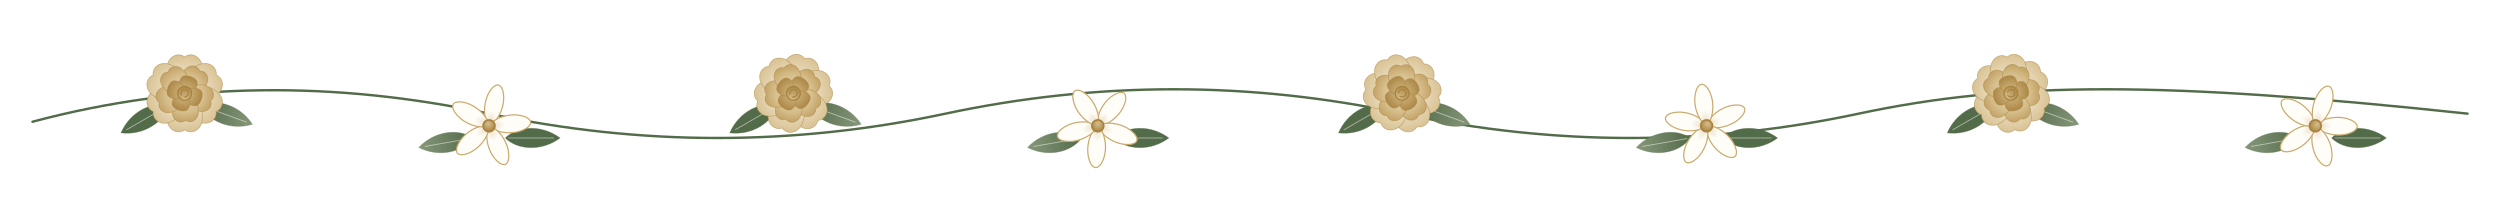
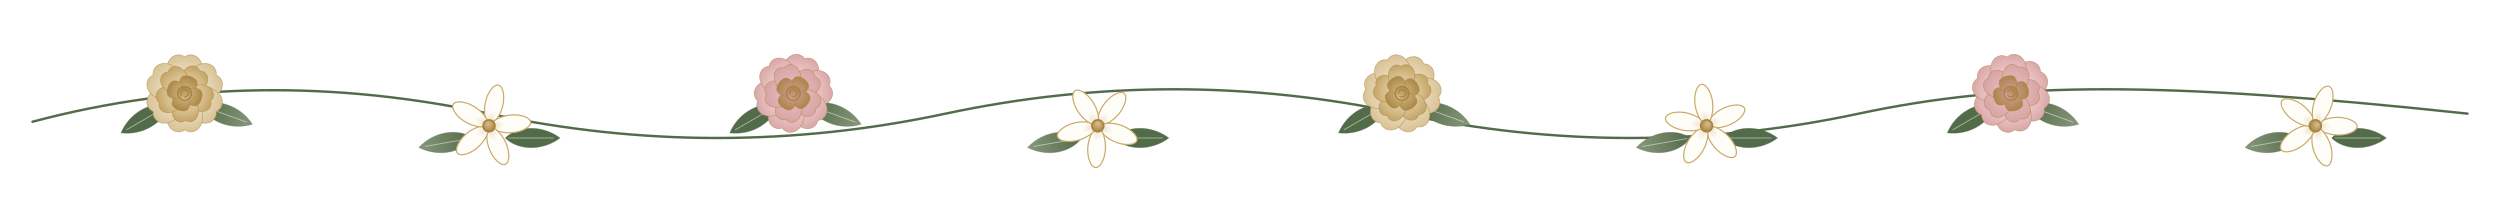
<svg xmlns="http://www.w3.org/2000/svg" viewBox="-16 -16 1232 108" width="1232" height="108">
  <style>.p{transform-origin:50% 100%;stroke:#a8823f;stroke-opacity:.55}.j{stroke:#c9a96a;stroke-opacity:1;stroke-width:.7}.l{transform-origin:0 50%}.v{stroke:#526b49;stroke-width:.5;stroke-opacity:.35}.r{fill:none;stroke:#fffdf8;stroke-width:.6;stroke-opacity:.5}.s{fill:none;stroke:#526b49;stroke-linecap:round}.f{stroke:#a8823f}</style>
  <defs>
    <radialGradient id="ro" cx="50%" cy="100%" r="110%">
      <stop offset="0" stop-color="#fffdf8" />
      <stop offset=".55" stop-color="#e7d8b8" />
      <stop offset="1" stop-color="#d6be8c" />
    </radialGradient>
    <radialGradient id="rm" cx="50%" cy="100%" r="110%">
      <stop offset="0" stop-color="#e7d8b8" />
      <stop offset=".6" stop-color="#d6be8c" />
      <stop offset="1" stop-color="#bf9d5d" />
    </radialGradient>
    <radialGradient id="ri" cx="50%" cy="100%" r="110%">
      <stop offset="0" stop-color="#d6be8c" />
+       <stop offset="1" stop-color="#a8823f" />
+     </radialGradient>
+     <radialGradient id="bo" cx="50%" cy="100%" r="110%">
+       <stop offset="0" stop-color="#f8eae6" />
+       <stop offset=".55" stop-color="#ecc6c4" />
+       <stop offset="1" stop-color="#d6a0a3" />
+     </radialGradient>
+     <radialGradient id="bm" cx="50%" cy="100%" r="110%">
+       <stop offset="0" stop-color="#ecc6c4" />
+       <stop offset="1" stop-color="#d6a0a3" />
+     </radialGradient>
+     <radialGradient id="bi" cx="50%" cy="100%" r="110%">
+       <stop offset="0" stop-color="#d6a0a3" />
      <stop offset="1" stop-color="#a8823f" />
    </radialGradient>
    <radialGradient id="ja" cx="50%" cy="100%" r="110%">
      <stop offset="0" stop-color="#e7d8b8" />
      <stop offset=".35" stop-color="#fffdf8" />
      <stop offset="1" stop-color="#fffdf8" />
    </radialGradient>
    <radialGradient id="go" cx="40%" cy="35%" r="70%">
      <stop offset="0" stop-color="#d6be8c" />
      <stop offset="1" stop-color="#a8823f" />
    </radialGradient>
    <linearGradient id="le">
      <stop offset="0" stop-color="#526b49" />
      <stop offset="1" stop-color="#87977a" />
    </linearGradient>
    <linearGradient id="ld">
      <stop offset="0" stop-color="#526b49" />
      <stop offset="1" stop-color="#526b49" />
    </linearGradient>
  </defs>
  <path class="s" style="--d:0s" d="M0 44C75 24 150 24 225 40S375 56 450 40S600 24 675 40S825 56 900 40S1050 24 1200 40" pathLength="1" stroke-width="1.2" />
  <g transform="translate(67 36) rotate(150) scale(0.75)">
    <path class="l v" style="--d:0.1s" d="M0 0C8-8 24-9 36 0C24 9 8 8 0 0Z" fill="url(#ld)" />
    <path class="l r" style="--d:0.2s" d="M2 0H32" />
  </g>
  <g transform="translate(83 36) rotate(20) scale(0.75)">
    <path class="l v" style="--d:0.15s" d="M0 0C8-8 24-9 36 0C24 9 8 8 0 0Z" fill="url(#le)" />
    <path class="l r" style="--d:0.25s" d="M2 0H32" />
  </g>
  <g transform="translate(75 30) scale(0.62)">
    <g transform="rotate(0) scale(1)">
      <path class="p" style="--d:0.5s" d="M0 0C-11-3-17-15-13-25C-10-31-4-32 0-29C4-32 10-31 13-25C17-15 11-3 0 0Z" fill="url(#ro)" stroke-width="0.6" />
    </g>
    <g transform="rotate(60) scale(1)">
      <path class="p" style="--d:0.54s" d="M0 0C-11-3-17-15-13-25C-10-31-4-32 0-29C4-32 10-31 13-25C17-15 11-3 0 0Z" fill="url(#ro)" stroke-width="0.6" />
    </g>
    <g transform="rotate(120) scale(1)">
      <path class="p" style="--d:0.58s" d="M0 0C-11-3-17-15-13-25C-10-31-4-32 0-29C4-32 10-31 13-25C17-15 11-3 0 0Z" fill="url(#ro)" stroke-width="0.6" />
    </g>
    <g transform="rotate(180) scale(1)">
      <path class="p" style="--d:0.62s" d="M0 0C-11-3-17-15-13-25C-10-31-4-32 0-29C4-32 10-31 13-25C17-15 11-3 0 0Z" fill="url(#ro)" stroke-width="0.6" />
    </g>
    <g transform="rotate(240) scale(1)">
      <path class="p" style="--d:0.66s" d="M0 0C-11-3-17-15-13-25C-10-31-4-32 0-29C4-32 10-31 13-25C17-15 11-3 0 0Z" fill="url(#ro)" stroke-width="0.6" />
    </g>
    <g transform="rotate(300) scale(1)">
      <path class="p" style="--d:0.7s" d="M0 0C-11-3-17-15-13-25C-10-31-4-32 0-29C4-32 10-31 13-25C17-15 11-3 0 0Z" fill="url(#ro)" stroke-width="0.6" />
    </g>
    <g transform="rotate(34) scale(0.74)">
      <path class="p" style="--d:0.36s" d="M0 0C-11-3-17-15-13-25C-10-31-4-32 0-29C4-32 10-31 13-25C17-15 11-3 0 0Z" fill="url(#rm)" stroke-width="0.81" />
    </g>
    <g transform="rotate(106) scale(0.74)">
      <path class="p" style="--d:0.4s" d="M0 0C-11-3-17-15-13-25C-10-31-4-32 0-29C4-32 10-31 13-25C17-15 11-3 0 0Z" fill="url(#rm)" stroke-width="0.81" />
    </g>
    <g transform="rotate(178) scale(0.74)">
      <path class="p" style="--d:0.44s" d="M0 0C-11-3-17-15-13-25C-10-31-4-32 0-29C4-32 10-31 13-25C17-15 11-3 0 0Z" fill="url(#rm)" stroke-width="0.81" />
    </g>
    <g transform="rotate(250) scale(0.74)">
      <path class="p" style="--d:0.48s" d="M0 0C-11-3-17-15-13-25C-10-31-4-32 0-29C4-32 10-31 13-25C17-15 11-3 0 0Z" fill="url(#rm)" stroke-width="0.81" />
    </g>
    <g transform="rotate(322) scale(0.74)">
      <path class="p" style="--d:0.52s" d="M0 0C-11-3-17-15-13-25C-10-31-4-32 0-29C4-32 10-31 13-25C17-15 11-3 0 0Z" fill="url(#rm)" stroke-width="0.81" />
    </g>
    <g transform="rotate(20) scale(0.62)">
      <path class="p" style="--d:0.24s" d="M0 0C-9-2-14-12-10-19C-7-24 7-24 10-19C14-12 9-2 0 0Z" fill="url(#ri)" stroke-width="0.97" />
    </g>
    <g transform="rotate(110) scale(0.62)">
      <path class="p" style="--d:0.28s" d="M0 0C-9-2-14-12-10-19C-7-24 7-24 10-19C14-12 9-2 0 0Z" fill="url(#ri)" stroke-width="0.97" />
    </g>
    <g transform="rotate(200) scale(0.62)">
      <path class="p" style="--d:0.32s" d="M0 0C-9-2-14-12-10-19C-7-24 7-24 10-19C14-12 9-2 0 0Z" fill="url(#ri)" stroke-width="0.97" />
    </g>
    <g transform="rotate(290) scale(0.62)">
      <path class="p" style="--d:0.36s" d="M0 0C-9-2-14-12-10-19C-7-24 7-24 10-19C14-12 9-2 0 0Z" fill="url(#ri)" stroke-width="0.97" />
    </g>
    <circle class="f" style="--d:0.2s" r="5.5" fill="url(#ri)" />
    <path class="f" style="--d:0.3s" d="M-2.5 1.5c-1.5-3 1.5-5.5 4-4s1.5 5-1.5 5.5" fill="none" stroke-width=".9" stroke-linecap="round" />
  </g>
  <g transform="translate(217 52) rotate(170) scale(0.75)">
    <path class="l v" style="--d:0.22s" d="M0 0C8-8 24-9 36 0C24 9 8 8 0 0Z" fill="url(#le)" />
    <path class="l r" style="--d:0.32s" d="M2 0H32" />
  </g>
  <g transform="translate(233 52) scale(0.75)">
    <path class="l v" style="--d:0.27s" d="M0 0C8-8 24-9 36 0C24 9 8 8 0 0Z" fill="url(#ld)" />
    <path class="l r" style="--d:0.37s" d="M2 0H32" />
  </g>
  <g transform="translate(225 46) rotate(13) scale(0.85)">
    <g transform="rotate(0)">
      <path class="p j" style="--d:0.32s" d="M0 0C-5-4-7-15-3-22C-1-25 1-25 3-22C7-15 5-4 0 0Z" fill="url(#ja)" />
    </g>
    <g transform="rotate(72)">
      <path class="p j" style="--d:0.37s" d="M0 0C-5-4-7-15-3-22C-1-25 1-25 3-22C7-15 5-4 0 0Z" fill="url(#ja)" />
    </g>
    <g transform="rotate(144)">
      <path class="p j" style="--d:0.42s" d="M0 0C-5-4-7-15-3-22C-1-25 1-25 3-22C7-15 5-4 0 0Z" fill="url(#ja)" />
    </g>
    <g transform="rotate(216)">
      <path class="p j" style="--d:0.47s" d="M0 0C-5-4-7-15-3-22C-1-25 1-25 3-22C7-15 5-4 0 0Z" fill="url(#ja)" />
    </g>
    <g transform="rotate(288)">
      <path class="p j" style="--d:0.52s" d="M0 0C-5-4-7-15-3-22C-1-25 1-25 3-22C7-15 5-4 0 0Z" fill="url(#ja)" />
    </g>
    <circle class="f" style="--d:0.62s" r="3.4" fill="url(#go)" />
  </g>
  <g transform="translate(367 36) rotate(150) scale(0.75)">
    <path class="l v" style="--d:0.34s" d="M0 0C8-8 24-9 36 0C24 9 8 8 0 0Z" fill="url(#ld)" />
    <path class="l r" style="--d:0.44s" d="M2 0H32" />
  </g>
  <g transform="translate(383 36) rotate(20) scale(0.75)">
    <path class="l v" style="--d:0.39s" d="M0 0C8-8 24-9 36 0C24 9 8 8 0 0Z" fill="url(#le)" />
    <path class="l r" style="--d:0.49s" d="M2 0H32" />
  </g>
  <g transform="translate(375 30) rotate(18) scale(0.62)">
    <g transform="rotate(0) scale(1)">
-       <path class="p" style="--d:0.74s" d="M0 0C-11-3-17-15-13-25C-10-31-4-32 0-29C4-32 10-31 13-25C17-15 11-3 0 0Z" fill="url(#ro)" stroke-width="0.6" />
+       <path class="p" style="--d:0.74s" d="M0 0C-11-3-17-15-13-25C-10-31-4-32 0-29C4-32 10-31 13-25C17-15 11-3 0 0Z" fill="url(#bo)" stroke-width="0.6" />
    </g>
    <g transform="rotate(60) scale(1)">
-       <path class="p" style="--d:0.78s" d="M0 0C-11-3-17-15-13-25C-10-31-4-32 0-29C4-32 10-31 13-25C17-15 11-3 0 0Z" fill="url(#ro)" stroke-width="0.6" />
+       <path class="p" style="--d:0.78s" d="M0 0C-11-3-17-15-13-25C-10-31-4-32 0-29C4-32 10-31 13-25C17-15 11-3 0 0Z" fill="url(#bo)" stroke-width="0.6" />
    </g>
    <g transform="rotate(120) scale(1)">
-       <path class="p" style="--d:0.82s" d="M0 0C-11-3-17-15-13-25C-10-31-4-32 0-29C4-32 10-31 13-25C17-15 11-3 0 0Z" fill="url(#ro)" stroke-width="0.6" />
+       <path class="p" style="--d:0.82s" d="M0 0C-11-3-17-15-13-25C-10-31-4-32 0-29C4-32 10-31 13-25C17-15 11-3 0 0Z" fill="url(#bo)" stroke-width="0.6" />
    </g>
    <g transform="rotate(180) scale(1)">
-       <path class="p" style="--d:0.86s" d="M0 0C-11-3-17-15-13-25C-10-31-4-32 0-29C4-32 10-31 13-25C17-15 11-3 0 0Z" fill="url(#ro)" stroke-width="0.6" />
+       <path class="p" style="--d:0.86s" d="M0 0C-11-3-17-15-13-25C-10-31-4-32 0-29C4-32 10-31 13-25C17-15 11-3 0 0Z" fill="url(#bo)" stroke-width="0.6" />
    </g>
    <g transform="rotate(240) scale(1)">
-       <path class="p" style="--d:0.9s" d="M0 0C-11-3-17-15-13-25C-10-31-4-32 0-29C4-32 10-31 13-25C17-15 11-3 0 0Z" fill="url(#ro)" stroke-width="0.6" />
+       <path class="p" style="--d:0.9s" d="M0 0C-11-3-17-15-13-25C-10-31-4-32 0-29C4-32 10-31 13-25C17-15 11-3 0 0Z" fill="url(#bo)" stroke-width="0.6" />
    </g>
    <g transform="rotate(300) scale(1)">
-       <path class="p" style="--d:0.94s" d="M0 0C-11-3-17-15-13-25C-10-31-4-32 0-29C4-32 10-31 13-25C17-15 11-3 0 0Z" fill="url(#ro)" stroke-width="0.6" />
+       <path class="p" style="--d:0.94s" d="M0 0C-11-3-17-15-13-25C-10-31-4-32 0-29C4-32 10-31 13-25C17-15 11-3 0 0Z" fill="url(#bo)" stroke-width="0.6" />
    </g>
    <g transform="rotate(34) scale(0.74)">
-       <path class="p" style="--d:0.6s" d="M0 0C-11-3-17-15-13-25C-10-31-4-32 0-29C4-32 10-31 13-25C17-15 11-3 0 0Z" fill="url(#rm)" stroke-width="0.81" />
+       <path class="p" style="--d:0.6s" d="M0 0C-11-3-17-15-13-25C-10-31-4-32 0-29C4-32 10-31 13-25C17-15 11-3 0 0Z" fill="url(#bm)" stroke-width="0.81" />
    </g>
    <g transform="rotate(106) scale(0.74)">
-       <path class="p" style="--d:0.64s" d="M0 0C-11-3-17-15-13-25C-10-31-4-32 0-29C4-32 10-31 13-25C17-15 11-3 0 0Z" fill="url(#rm)" stroke-width="0.81" />
+       <path class="p" style="--d:0.64s" d="M0 0C-11-3-17-15-13-25C-10-31-4-32 0-29C4-32 10-31 13-25C17-15 11-3 0 0Z" fill="url(#bm)" stroke-width="0.81" />
    </g>
    <g transform="rotate(178) scale(0.74)">
-       <path class="p" style="--d:0.68s" d="M0 0C-11-3-17-15-13-25C-10-31-4-32 0-29C4-32 10-31 13-25C17-15 11-3 0 0Z" fill="url(#rm)" stroke-width="0.81" />
+       <path class="p" style="--d:0.68s" d="M0 0C-11-3-17-15-13-25C-10-31-4-32 0-29C4-32 10-31 13-25C17-15 11-3 0 0Z" fill="url(#bm)" stroke-width="0.81" />
    </g>
    <g transform="rotate(250) scale(0.74)">
-       <path class="p" style="--d:0.72s" d="M0 0C-11-3-17-15-13-25C-10-31-4-32 0-29C4-32 10-31 13-25C17-15 11-3 0 0Z" fill="url(#rm)" stroke-width="0.81" />
+       <path class="p" style="--d:0.72s" d="M0 0C-11-3-17-15-13-25C-10-31-4-32 0-29C4-32 10-31 13-25C17-15 11-3 0 0Z" fill="url(#bm)" stroke-width="0.81" />
    </g>
    <g transform="rotate(322) scale(0.74)">
-       <path class="p" style="--d:0.76s" d="M0 0C-11-3-17-15-13-25C-10-31-4-32 0-29C4-32 10-31 13-25C17-15 11-3 0 0Z" fill="url(#rm)" stroke-width="0.81" />
+       <path class="p" style="--d:0.76s" d="M0 0C-11-3-17-15-13-25C-10-31-4-32 0-29C4-32 10-31 13-25C17-15 11-3 0 0Z" fill="url(#bm)" stroke-width="0.81" />
    </g>
    <g transform="rotate(20) scale(0.62)">
-       <path class="p" style="--d:0.48s" d="M0 0C-9-2-14-12-10-19C-7-24 7-24 10-19C14-12 9-2 0 0Z" fill="url(#ri)" stroke-width="0.97" />
+       <path class="p" style="--d:0.48s" d="M0 0C-9-2-14-12-10-19C-7-24 7-24 10-19C14-12 9-2 0 0Z" fill="url(#bi)" stroke-width="0.97" />
    </g>
    <g transform="rotate(110) scale(0.62)">
-       <path class="p" style="--d:0.52s" d="M0 0C-9-2-14-12-10-19C-7-24 7-24 10-19C14-12 9-2 0 0Z" fill="url(#ri)" stroke-width="0.97" />
+       <path class="p" style="--d:0.52s" d="M0 0C-9-2-14-12-10-19C-7-24 7-24 10-19C14-12 9-2 0 0Z" fill="url(#bi)" stroke-width="0.97" />
    </g>
    <g transform="rotate(200) scale(0.62)">
-       <path class="p" style="--d:0.56s" d="M0 0C-9-2-14-12-10-19C-7-24 7-24 10-19C14-12 9-2 0 0Z" fill="url(#ri)" stroke-width="0.97" />
+       <path class="p" style="--d:0.56s" d="M0 0C-9-2-14-12-10-19C-7-24 7-24 10-19C14-12 9-2 0 0Z" fill="url(#bi)" stroke-width="0.97" />
    </g>
    <g transform="rotate(290) scale(0.62)">
-       <path class="p" style="--d:0.6s" d="M0 0C-9-2-14-12-10-19C-7-24 7-24 10-19C14-12 9-2 0 0Z" fill="url(#ri)" stroke-width="0.97" />
-     </g>
-     <circle class="f" style="--d:0.44s" r="5.5" fill="url(#ri)" />
+       <path class="p" style="--d:0.6s" d="M0 0C-9-2-14-12-10-19C-7-24 7-24 10-19C14-12 9-2 0 0Z" fill="url(#bi)" stroke-width="0.97" />
+     </g>
+     <circle class="f" style="--d:0.44s" r="5.5" fill="url(#bi)" />
    <path class="f" style="--d:0.54s" d="M-2.5 1.5c-1.5-3 1.5-5.5 4-4s1.5 5-1.5 5.5" fill="none" stroke-width=".9" stroke-linecap="round" />
  </g>
  <g transform="translate(517 52) rotate(170) scale(0.75)">
    <path class="l v" style="--d:0.46s" d="M0 0C8-8 24-9 36 0C24 9 8 8 0 0Z" fill="url(#le)" />
    <path class="l r" style="--d:0.56s" d="M2 0H32" />
  </g>
  <g transform="translate(533 52) scale(0.75)">
    <path class="l v" style="--d:0.51s" d="M0 0C8-8 24-9 36 0C24 9 8 8 0 0Z" fill="url(#ld)" />
    <path class="l r" style="--d:0.61s" d="M2 0H32" />
  </g>
  <g transform="translate(525 46) rotate(39) scale(0.85)">
    <g transform="rotate(0)">
      <path class="p j" style="--d:0.56s" d="M0 0C-5-4-7-15-3-22C-1-25 1-25 3-22C7-15 5-4 0 0Z" fill="url(#ja)" />
    </g>
    <g transform="rotate(72)">
      <path class="p j" style="--d:0.61s" d="M0 0C-5-4-7-15-3-22C-1-25 1-25 3-22C7-15 5-4 0 0Z" fill="url(#ja)" />
    </g>
    <g transform="rotate(144)">
      <path class="p j" style="--d:0.66s" d="M0 0C-5-4-7-15-3-22C-1-25 1-25 3-22C7-15 5-4 0 0Z" fill="url(#ja)" />
    </g>
    <g transform="rotate(216)">
      <path class="p j" style="--d:0.71s" d="M0 0C-5-4-7-15-3-22C-1-25 1-25 3-22C7-15 5-4 0 0Z" fill="url(#ja)" />
    </g>
    <g transform="rotate(288)">
      <path class="p j" style="--d:0.76s" d="M0 0C-5-4-7-15-3-22C-1-25 1-25 3-22C7-15 5-4 0 0Z" fill="url(#ja)" />
    </g>
    <circle class="f" style="--d:0.86s" r="3.4" fill="url(#go)" />
  </g>
  <g transform="translate(667 36) rotate(150) scale(0.75)">
    <path class="l v" style="--d:0.58s" d="M0 0C8-8 24-9 36 0C24 9 8 8 0 0Z" fill="url(#ld)" />
    <path class="l r" style="--d:0.68s" d="M2 0H32" />
  </g>
  <g transform="translate(683 36) rotate(20) scale(0.75)">
    <path class="l v" style="--d:0.63s" d="M0 0C8-8 24-9 36 0C24 9 8 8 0 0Z" fill="url(#le)" />
    <path class="l r" style="--d:0.73s" d="M2 0H32" />
  </g>
  <g transform="translate(675 30) rotate(36) scale(0.62)">
    <g transform="rotate(0) scale(1)">
      <path class="p" style="--d:0.98s" d="M0 0C-11-3-17-15-13-25C-10-31-4-32 0-29C4-32 10-31 13-25C17-15 11-3 0 0Z" fill="url(#ro)" stroke-width="0.6" />
    </g>
    <g transform="rotate(60) scale(1)">
      <path class="p" style="--d:1.02s" d="M0 0C-11-3-17-15-13-25C-10-31-4-32 0-29C4-32 10-31 13-25C17-15 11-3 0 0Z" fill="url(#ro)" stroke-width="0.6" />
    </g>
    <g transform="rotate(120) scale(1)">
      <path class="p" style="--d:1.06s" d="M0 0C-11-3-17-15-13-25C-10-31-4-32 0-29C4-32 10-31 13-25C17-15 11-3 0 0Z" fill="url(#ro)" stroke-width="0.6" />
    </g>
    <g transform="rotate(180) scale(1)">
      <path class="p" style="--d:1.1s" d="M0 0C-11-3-17-15-13-25C-10-31-4-32 0-29C4-32 10-31 13-25C17-15 11-3 0 0Z" fill="url(#ro)" stroke-width="0.6" />
    </g>
    <g transform="rotate(240) scale(1)">
      <path class="p" style="--d:1.14s" d="M0 0C-11-3-17-15-13-25C-10-31-4-32 0-29C4-32 10-31 13-25C17-15 11-3 0 0Z" fill="url(#ro)" stroke-width="0.6" />
    </g>
    <g transform="rotate(300) scale(1)">
      <path class="p" style="--d:1.18s" d="M0 0C-11-3-17-15-13-25C-10-31-4-32 0-29C4-32 10-31 13-25C17-15 11-3 0 0Z" fill="url(#ro)" stroke-width="0.6" />
    </g>
    <g transform="rotate(34) scale(0.74)">
      <path class="p" style="--d:0.84s" d="M0 0C-11-3-17-15-13-25C-10-31-4-32 0-29C4-32 10-31 13-25C17-15 11-3 0 0Z" fill="url(#rm)" stroke-width="0.81" />
    </g>
    <g transform="rotate(106) scale(0.74)">
      <path class="p" style="--d:0.88s" d="M0 0C-11-3-17-15-13-25C-10-31-4-32 0-29C4-32 10-31 13-25C17-15 11-3 0 0Z" fill="url(#rm)" stroke-width="0.81" />
    </g>
    <g transform="rotate(178) scale(0.74)">
      <path class="p" style="--d:0.92s" d="M0 0C-11-3-17-15-13-25C-10-31-4-32 0-29C4-32 10-31 13-25C17-15 11-3 0 0Z" fill="url(#rm)" stroke-width="0.81" />
    </g>
    <g transform="rotate(250) scale(0.74)">
      <path class="p" style="--d:0.96s" d="M0 0C-11-3-17-15-13-25C-10-31-4-32 0-29C4-32 10-31 13-25C17-15 11-3 0 0Z" fill="url(#rm)" stroke-width="0.81" />
    </g>
    <g transform="rotate(322) scale(0.74)">
      <path class="p" style="--d:1s" d="M0 0C-11-3-17-15-13-25C-10-31-4-32 0-29C4-32 10-31 13-25C17-15 11-3 0 0Z" fill="url(#rm)" stroke-width="0.81" />
    </g>
    <g transform="rotate(20) scale(0.62)">
      <path class="p" style="--d:0.72s" d="M0 0C-9-2-14-12-10-19C-7-24 7-24 10-19C14-12 9-2 0 0Z" fill="url(#ri)" stroke-width="0.97" />
    </g>
    <g transform="rotate(110) scale(0.62)">
      <path class="p" style="--d:0.76s" d="M0 0C-9-2-14-12-10-19C-7-24 7-24 10-19C14-12 9-2 0 0Z" fill="url(#ri)" stroke-width="0.97" />
    </g>
    <g transform="rotate(200) scale(0.62)">
      <path class="p" style="--d:0.8s" d="M0 0C-9-2-14-12-10-19C-7-24 7-24 10-19C14-12 9-2 0 0Z" fill="url(#ri)" stroke-width="0.97" />
    </g>
    <g transform="rotate(290) scale(0.62)">
      <path class="p" style="--d:0.84s" d="M0 0C-9-2-14-12-10-19C-7-24 7-24 10-19C14-12 9-2 0 0Z" fill="url(#ri)" stroke-width="0.97" />
    </g>
    <circle class="f" style="--d:0.68s" r="5.5" fill="url(#ri)" />
    <path class="f" style="--d:0.78s" d="M-2.5 1.5c-1.5-3 1.5-5.5 4-4s1.5 5-1.5 5.5" fill="none" stroke-width=".9" stroke-linecap="round" />
  </g>
  <g transform="translate(817 52) rotate(170) scale(0.75)">
    <path class="l v" style="--d:0.7s" d="M0 0C8-8 24-9 36 0C24 9 8 8 0 0Z" fill="url(#le)" />
    <path class="l r" style="--d:0.8s" d="M2 0H32" />
  </g>
  <g transform="translate(833 52) scale(0.75)">
    <path class="l v" style="--d:0.75s" d="M0 0C8-8 24-9 36 0C24 9 8 8 0 0Z" fill="url(#ld)" />
    <path class="l r" style="--d:0.85s" d="M2 0H32" />
  </g>
  <g transform="translate(825 46) rotate(65) scale(0.85)">
    <g transform="rotate(0)">
      <path class="p j" style="--d:0.8s" d="M0 0C-5-4-7-15-3-22C-1-25 1-25 3-22C7-15 5-4 0 0Z" fill="url(#ja)" />
    </g>
    <g transform="rotate(72)">
      <path class="p j" style="--d:0.85s" d="M0 0C-5-4-7-15-3-22C-1-25 1-25 3-22C7-15 5-4 0 0Z" fill="url(#ja)" />
    </g>
    <g transform="rotate(144)">
      <path class="p j" style="--d:0.9s" d="M0 0C-5-4-7-15-3-22C-1-25 1-25 3-22C7-15 5-4 0 0Z" fill="url(#ja)" />
    </g>
    <g transform="rotate(216)">
      <path class="p j" style="--d:0.95s" d="M0 0C-5-4-7-15-3-22C-1-25 1-25 3-22C7-15 5-4 0 0Z" fill="url(#ja)" />
    </g>
    <g transform="rotate(288)">
      <path class="p j" style="--d:1s" d="M0 0C-5-4-7-15-3-22C-1-25 1-25 3-22C7-15 5-4 0 0Z" fill="url(#ja)" />
    </g>
    <circle class="f" style="--d:1.1s" r="3.4" fill="url(#go)" />
  </g>
  <g transform="translate(967 36) rotate(150) scale(0.75)">
    <path class="l v" style="--d:0.82s" d="M0 0C8-8 24-9 36 0C24 9 8 8 0 0Z" fill="url(#ld)" />
    <path class="l r" style="--d:0.92s" d="M2 0H32" />
  </g>
  <g transform="translate(983 36) rotate(20) scale(0.75)">
    <path class="l v" style="--d:0.87s" d="M0 0C8-8 24-9 36 0C24 9 8 8 0 0Z" fill="url(#le)" />
    <path class="l r" style="--d:0.97s" d="M2 0H32" />
  </g>
  <g transform="translate(975 30) rotate(54) scale(0.62)">
    <g transform="rotate(0) scale(1)">
-       <path class="p" style="--d:1.22s" d="M0 0C-11-3-17-15-13-25C-10-31-4-32 0-29C4-32 10-31 13-25C17-15 11-3 0 0Z" fill="url(#ro)" stroke-width="0.6" />
+       <path class="p" style="--d:1.22s" d="M0 0C-11-3-17-15-13-25C-10-31-4-32 0-29C4-32 10-31 13-25C17-15 11-3 0 0Z" fill="url(#bo)" stroke-width="0.6" />
    </g>
    <g transform="rotate(60) scale(1)">
-       <path class="p" style="--d:1.26s" d="M0 0C-11-3-17-15-13-25C-10-31-4-32 0-29C4-32 10-31 13-25C17-15 11-3 0 0Z" fill="url(#ro)" stroke-width="0.6" />
+       <path class="p" style="--d:1.26s" d="M0 0C-11-3-17-15-13-25C-10-31-4-32 0-29C4-32 10-31 13-25C17-15 11-3 0 0Z" fill="url(#bo)" stroke-width="0.6" />
    </g>
    <g transform="rotate(120) scale(1)">
-       <path class="p" style="--d:1.3s" d="M0 0C-11-3-17-15-13-25C-10-31-4-32 0-29C4-32 10-31 13-25C17-15 11-3 0 0Z" fill="url(#ro)" stroke-width="0.6" />
+       <path class="p" style="--d:1.3s" d="M0 0C-11-3-17-15-13-25C-10-31-4-32 0-29C4-32 10-31 13-25C17-15 11-3 0 0Z" fill="url(#bo)" stroke-width="0.6" />
    </g>
    <g transform="rotate(180) scale(1)">
-       <path class="p" style="--d:1.34s" d="M0 0C-11-3-17-15-13-25C-10-31-4-32 0-29C4-32 10-31 13-25C17-15 11-3 0 0Z" fill="url(#ro)" stroke-width="0.6" />
+       <path class="p" style="--d:1.34s" d="M0 0C-11-3-17-15-13-25C-10-31-4-32 0-29C4-32 10-31 13-25C17-15 11-3 0 0Z" fill="url(#bo)" stroke-width="0.6" />
    </g>
    <g transform="rotate(240) scale(1)">
-       <path class="p" style="--d:1.38s" d="M0 0C-11-3-17-15-13-25C-10-31-4-32 0-29C4-32 10-31 13-25C17-15 11-3 0 0Z" fill="url(#ro)" stroke-width="0.6" />
+       <path class="p" style="--d:1.38s" d="M0 0C-11-3-17-15-13-25C-10-31-4-32 0-29C4-32 10-31 13-25C17-15 11-3 0 0Z" fill="url(#bo)" stroke-width="0.6" />
    </g>
    <g transform="rotate(300) scale(1)">
-       <path class="p" style="--d:1.42s" d="M0 0C-11-3-17-15-13-25C-10-31-4-32 0-29C4-32 10-31 13-25C17-15 11-3 0 0Z" fill="url(#ro)" stroke-width="0.6" />
+       <path class="p" style="--d:1.42s" d="M0 0C-11-3-17-15-13-25C-10-31-4-32 0-29C4-32 10-31 13-25C17-15 11-3 0 0Z" fill="url(#bo)" stroke-width="0.6" />
    </g>
    <g transform="rotate(34) scale(0.74)">
-       <path class="p" style="--d:1.08s" d="M0 0C-11-3-17-15-13-25C-10-31-4-32 0-29C4-32 10-31 13-25C17-15 11-3 0 0Z" fill="url(#rm)" stroke-width="0.81" />
+       <path class="p" style="--d:1.08s" d="M0 0C-11-3-17-15-13-25C-10-31-4-32 0-29C4-32 10-31 13-25C17-15 11-3 0 0Z" fill="url(#bm)" stroke-width="0.81" />
    </g>
    <g transform="rotate(106) scale(0.74)">
-       <path class="p" style="--d:1.12s" d="M0 0C-11-3-17-15-13-25C-10-31-4-32 0-29C4-32 10-31 13-25C17-15 11-3 0 0Z" fill="url(#rm)" stroke-width="0.81" />
+       <path class="p" style="--d:1.12s" d="M0 0C-11-3-17-15-13-25C-10-31-4-32 0-29C4-32 10-31 13-25C17-15 11-3 0 0Z" fill="url(#bm)" stroke-width="0.81" />
    </g>
    <g transform="rotate(178) scale(0.74)">
-       <path class="p" style="--d:1.16s" d="M0 0C-11-3-17-15-13-25C-10-31-4-32 0-29C4-32 10-31 13-25C17-15 11-3 0 0Z" fill="url(#rm)" stroke-width="0.81" />
+       <path class="p" style="--d:1.16s" d="M0 0C-11-3-17-15-13-25C-10-31-4-32 0-29C4-32 10-31 13-25C17-15 11-3 0 0Z" fill="url(#bm)" stroke-width="0.81" />
    </g>
    <g transform="rotate(250) scale(0.74)">
-       <path class="p" style="--d:1.2s" d="M0 0C-11-3-17-15-13-25C-10-31-4-32 0-29C4-32 10-31 13-25C17-15 11-3 0 0Z" fill="url(#rm)" stroke-width="0.81" />
+       <path class="p" style="--d:1.2s" d="M0 0C-11-3-17-15-13-25C-10-31-4-32 0-29C4-32 10-31 13-25C17-15 11-3 0 0Z" fill="url(#bm)" stroke-width="0.81" />
    </g>
    <g transform="rotate(322) scale(0.74)">
-       <path class="p" style="--d:1.24s" d="M0 0C-11-3-17-15-13-25C-10-31-4-32 0-29C4-32 10-31 13-25C17-15 11-3 0 0Z" fill="url(#rm)" stroke-width="0.81" />
+       <path class="p" style="--d:1.24s" d="M0 0C-11-3-17-15-13-25C-10-31-4-32 0-29C4-32 10-31 13-25C17-15 11-3 0 0Z" fill="url(#bm)" stroke-width="0.81" />
    </g>
    <g transform="rotate(20) scale(0.62)">
-       <path class="p" style="--d:0.96s" d="M0 0C-9-2-14-12-10-19C-7-24 7-24 10-19C14-12 9-2 0 0Z" fill="url(#ri)" stroke-width="0.97" />
+       <path class="p" style="--d:0.96s" d="M0 0C-9-2-14-12-10-19C-7-24 7-24 10-19C14-12 9-2 0 0Z" fill="url(#bi)" stroke-width="0.97" />
    </g>
    <g transform="rotate(110) scale(0.62)">
-       <path class="p" style="--d:1s" d="M0 0C-9-2-14-12-10-19C-7-24 7-24 10-19C14-12 9-2 0 0Z" fill="url(#ri)" stroke-width="0.97" />
+       <path class="p" style="--d:1s" d="M0 0C-9-2-14-12-10-19C-7-24 7-24 10-19C14-12 9-2 0 0Z" fill="url(#bi)" stroke-width="0.97" />
    </g>
    <g transform="rotate(200) scale(0.62)">
-       <path class="p" style="--d:1.04s" d="M0 0C-9-2-14-12-10-19C-7-24 7-24 10-19C14-12 9-2 0 0Z" fill="url(#ri)" stroke-width="0.97" />
+       <path class="p" style="--d:1.04s" d="M0 0C-9-2-14-12-10-19C-7-24 7-24 10-19C14-12 9-2 0 0Z" fill="url(#bi)" stroke-width="0.97" />
    </g>
    <g transform="rotate(290) scale(0.62)">
-       <path class="p" style="--d:1.08s" d="M0 0C-9-2-14-12-10-19C-7-24 7-24 10-19C14-12 9-2 0 0Z" fill="url(#ri)" stroke-width="0.97" />
-     </g>
-     <circle class="f" style="--d:0.92s" r="5.5" fill="url(#ri)" />
+       <path class="p" style="--d:1.08s" d="M0 0C-9-2-14-12-10-19C-7-24 7-24 10-19C14-12 9-2 0 0Z" fill="url(#bi)" stroke-width="0.97" />
+     </g>
+     <circle class="f" style="--d:0.92s" r="5.5" fill="url(#bi)" />
    <path class="f" style="--d:1.02s" d="M-2.5 1.5c-1.5-3 1.5-5.5 4-4s1.5 5-1.5 5.5" fill="none" stroke-width=".9" stroke-linecap="round" />
  </g>
  <g transform="translate(1117 52) rotate(170) scale(0.75)">
    <path class="l v" style="--d:0.94s" d="M0 0C8-8 24-9 36 0C24 9 8 8 0 0Z" fill="url(#le)" />
    <path class="l r" style="--d:1.04s" d="M2 0H32" />
  </g>
  <g transform="translate(1133 52) scale(0.75)">
    <path class="l v" style="--d:0.99s" d="M0 0C8-8 24-9 36 0C24 9 8 8 0 0Z" fill="url(#ld)" />
    <path class="l r" style="--d:1.09s" d="M2 0H32" />
  </g>
  <g transform="translate(1125 46) rotate(91) scale(0.85)">
    <g transform="rotate(0)">
      <path class="p j" style="--d:1.04s" d="M0 0C-5-4-7-15-3-22C-1-25 1-25 3-22C7-15 5-4 0 0Z" fill="url(#ja)" />
    </g>
    <g transform="rotate(72)">
      <path class="p j" style="--d:1.09s" d="M0 0C-5-4-7-15-3-22C-1-25 1-25 3-22C7-15 5-4 0 0Z" fill="url(#ja)" />
    </g>
    <g transform="rotate(144)">
      <path class="p j" style="--d:1.14s" d="M0 0C-5-4-7-15-3-22C-1-25 1-25 3-22C7-15 5-4 0 0Z" fill="url(#ja)" />
    </g>
    <g transform="rotate(216)">
      <path class="p j" style="--d:1.19s" d="M0 0C-5-4-7-15-3-22C-1-25 1-25 3-22C7-15 5-4 0 0Z" fill="url(#ja)" />
    </g>
    <g transform="rotate(288)">
      <path class="p j" style="--d:1.24s" d="M0 0C-5-4-7-15-3-22C-1-25 1-25 3-22C7-15 5-4 0 0Z" fill="url(#ja)" />
    </g>
    <circle class="f" style="--d:1.34s" r="3.4" fill="url(#go)" />
  </g>
</svg>
